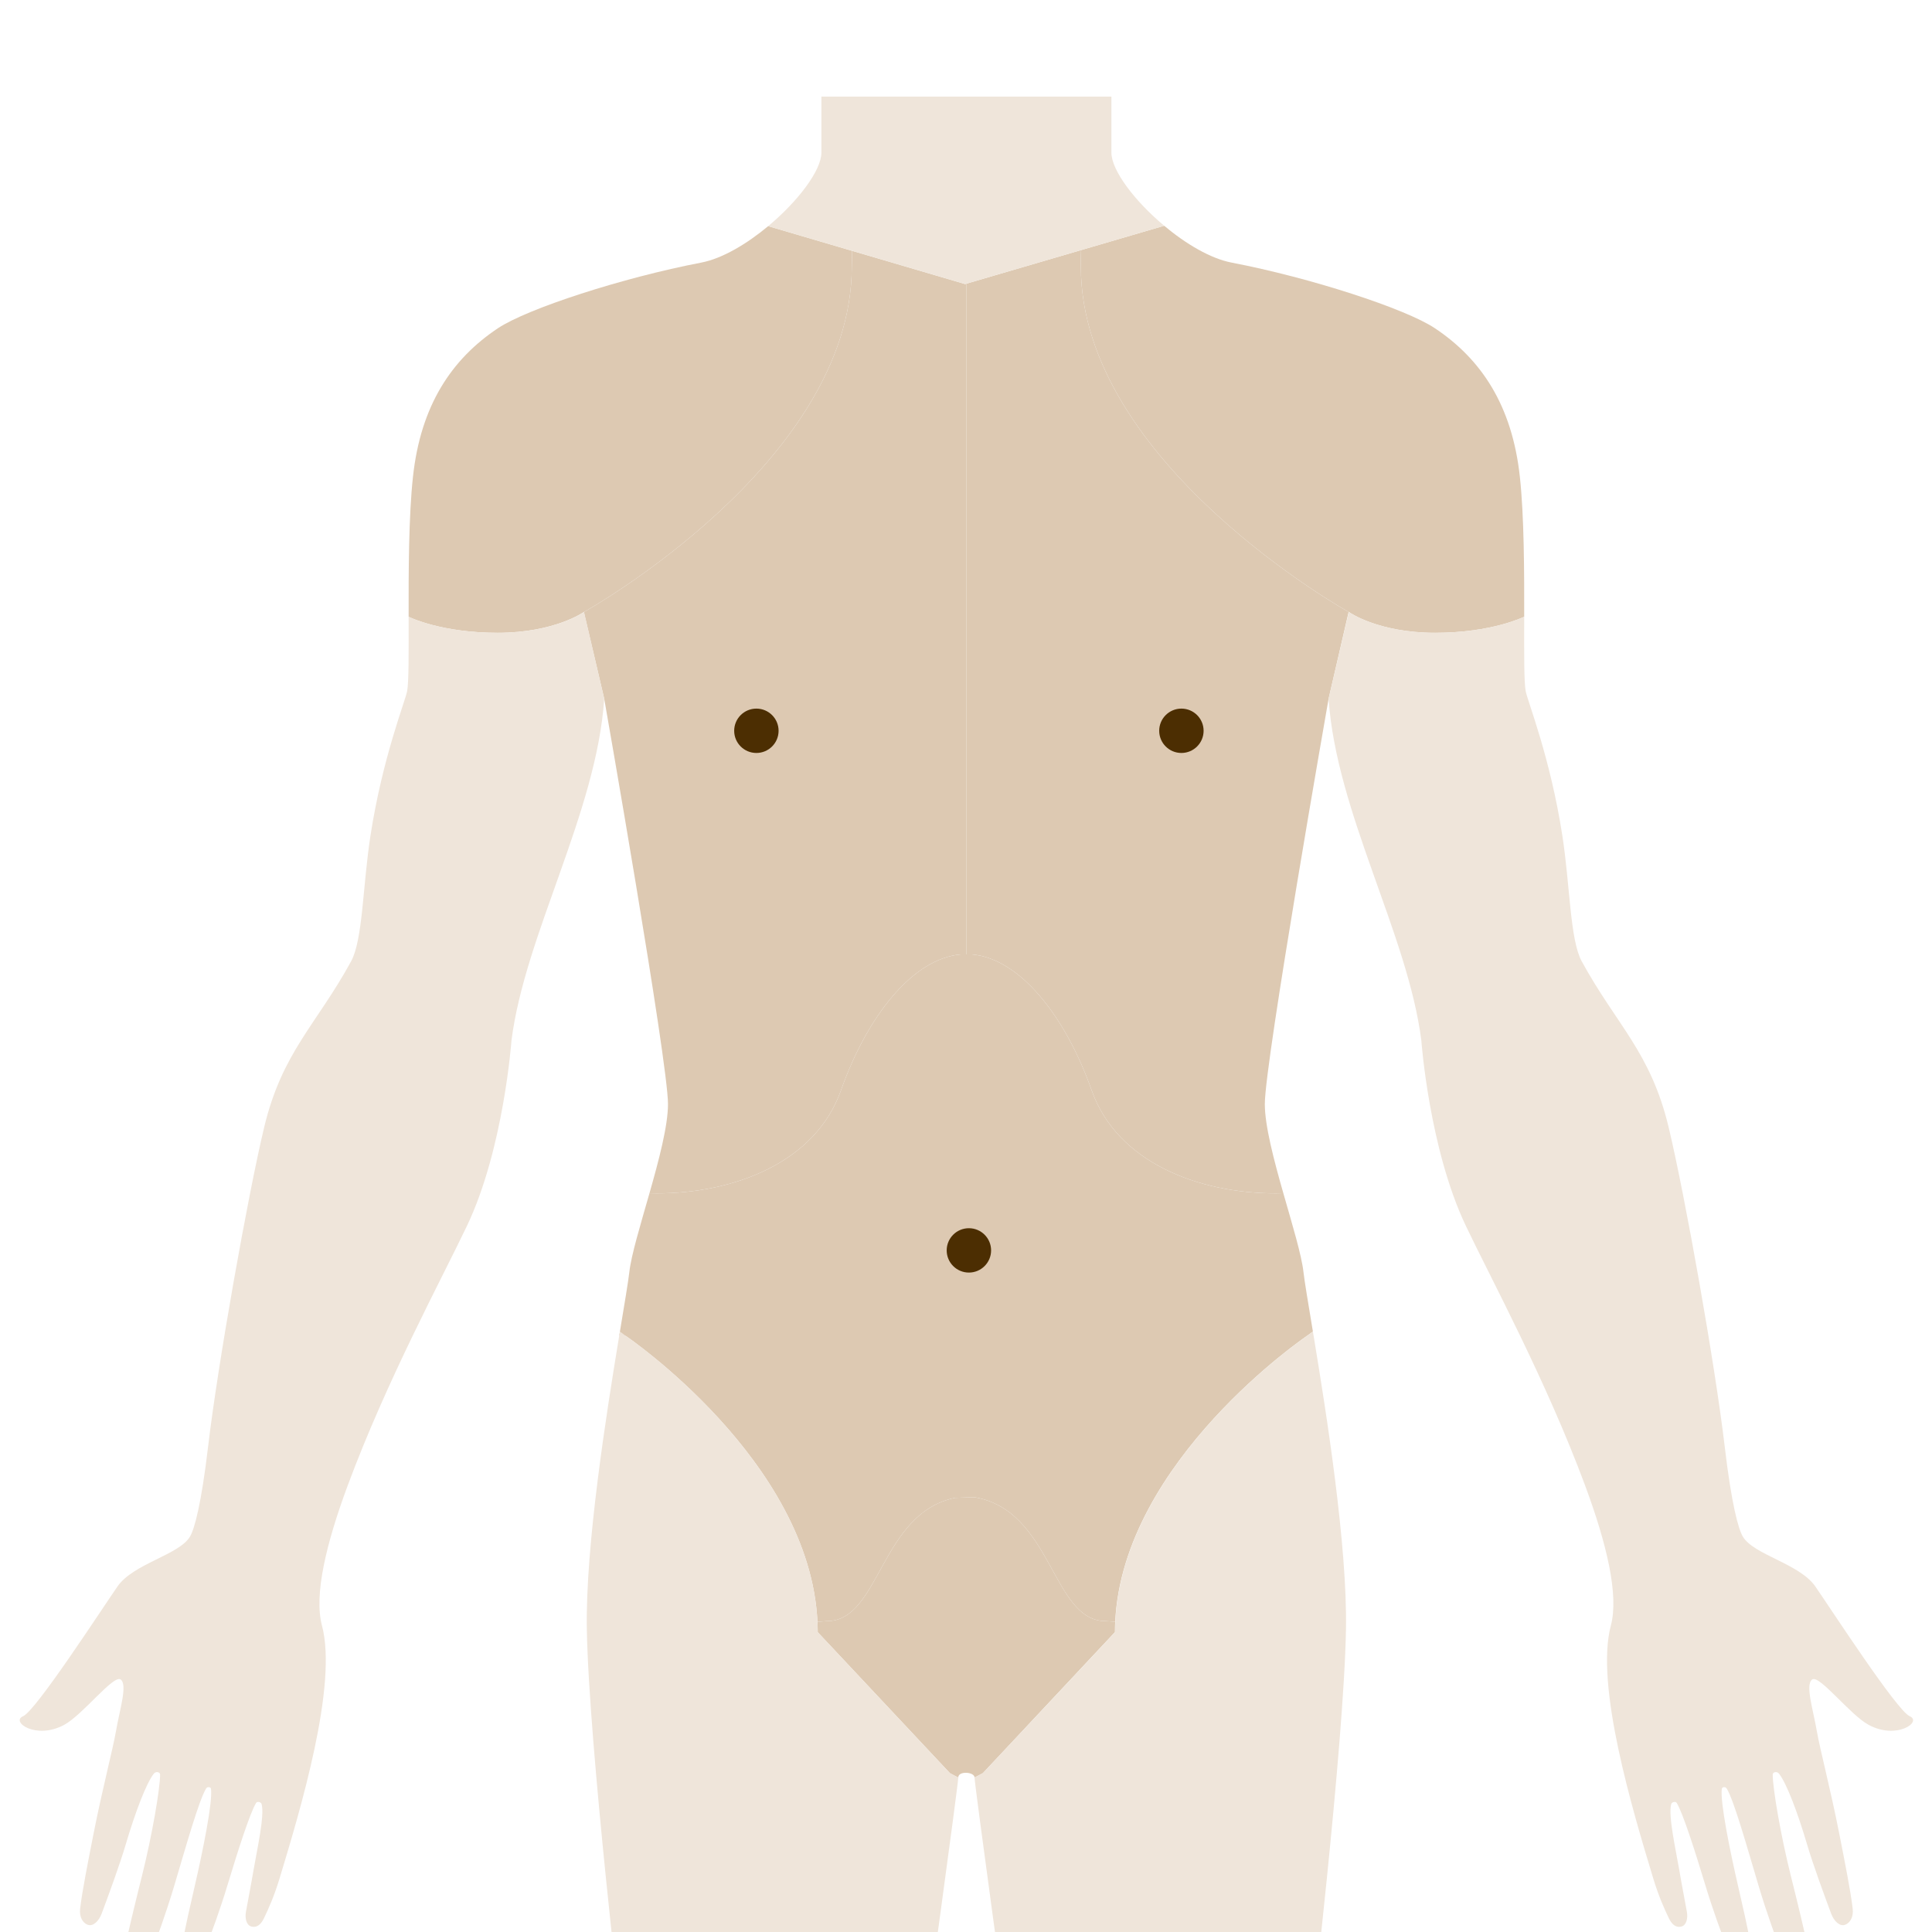
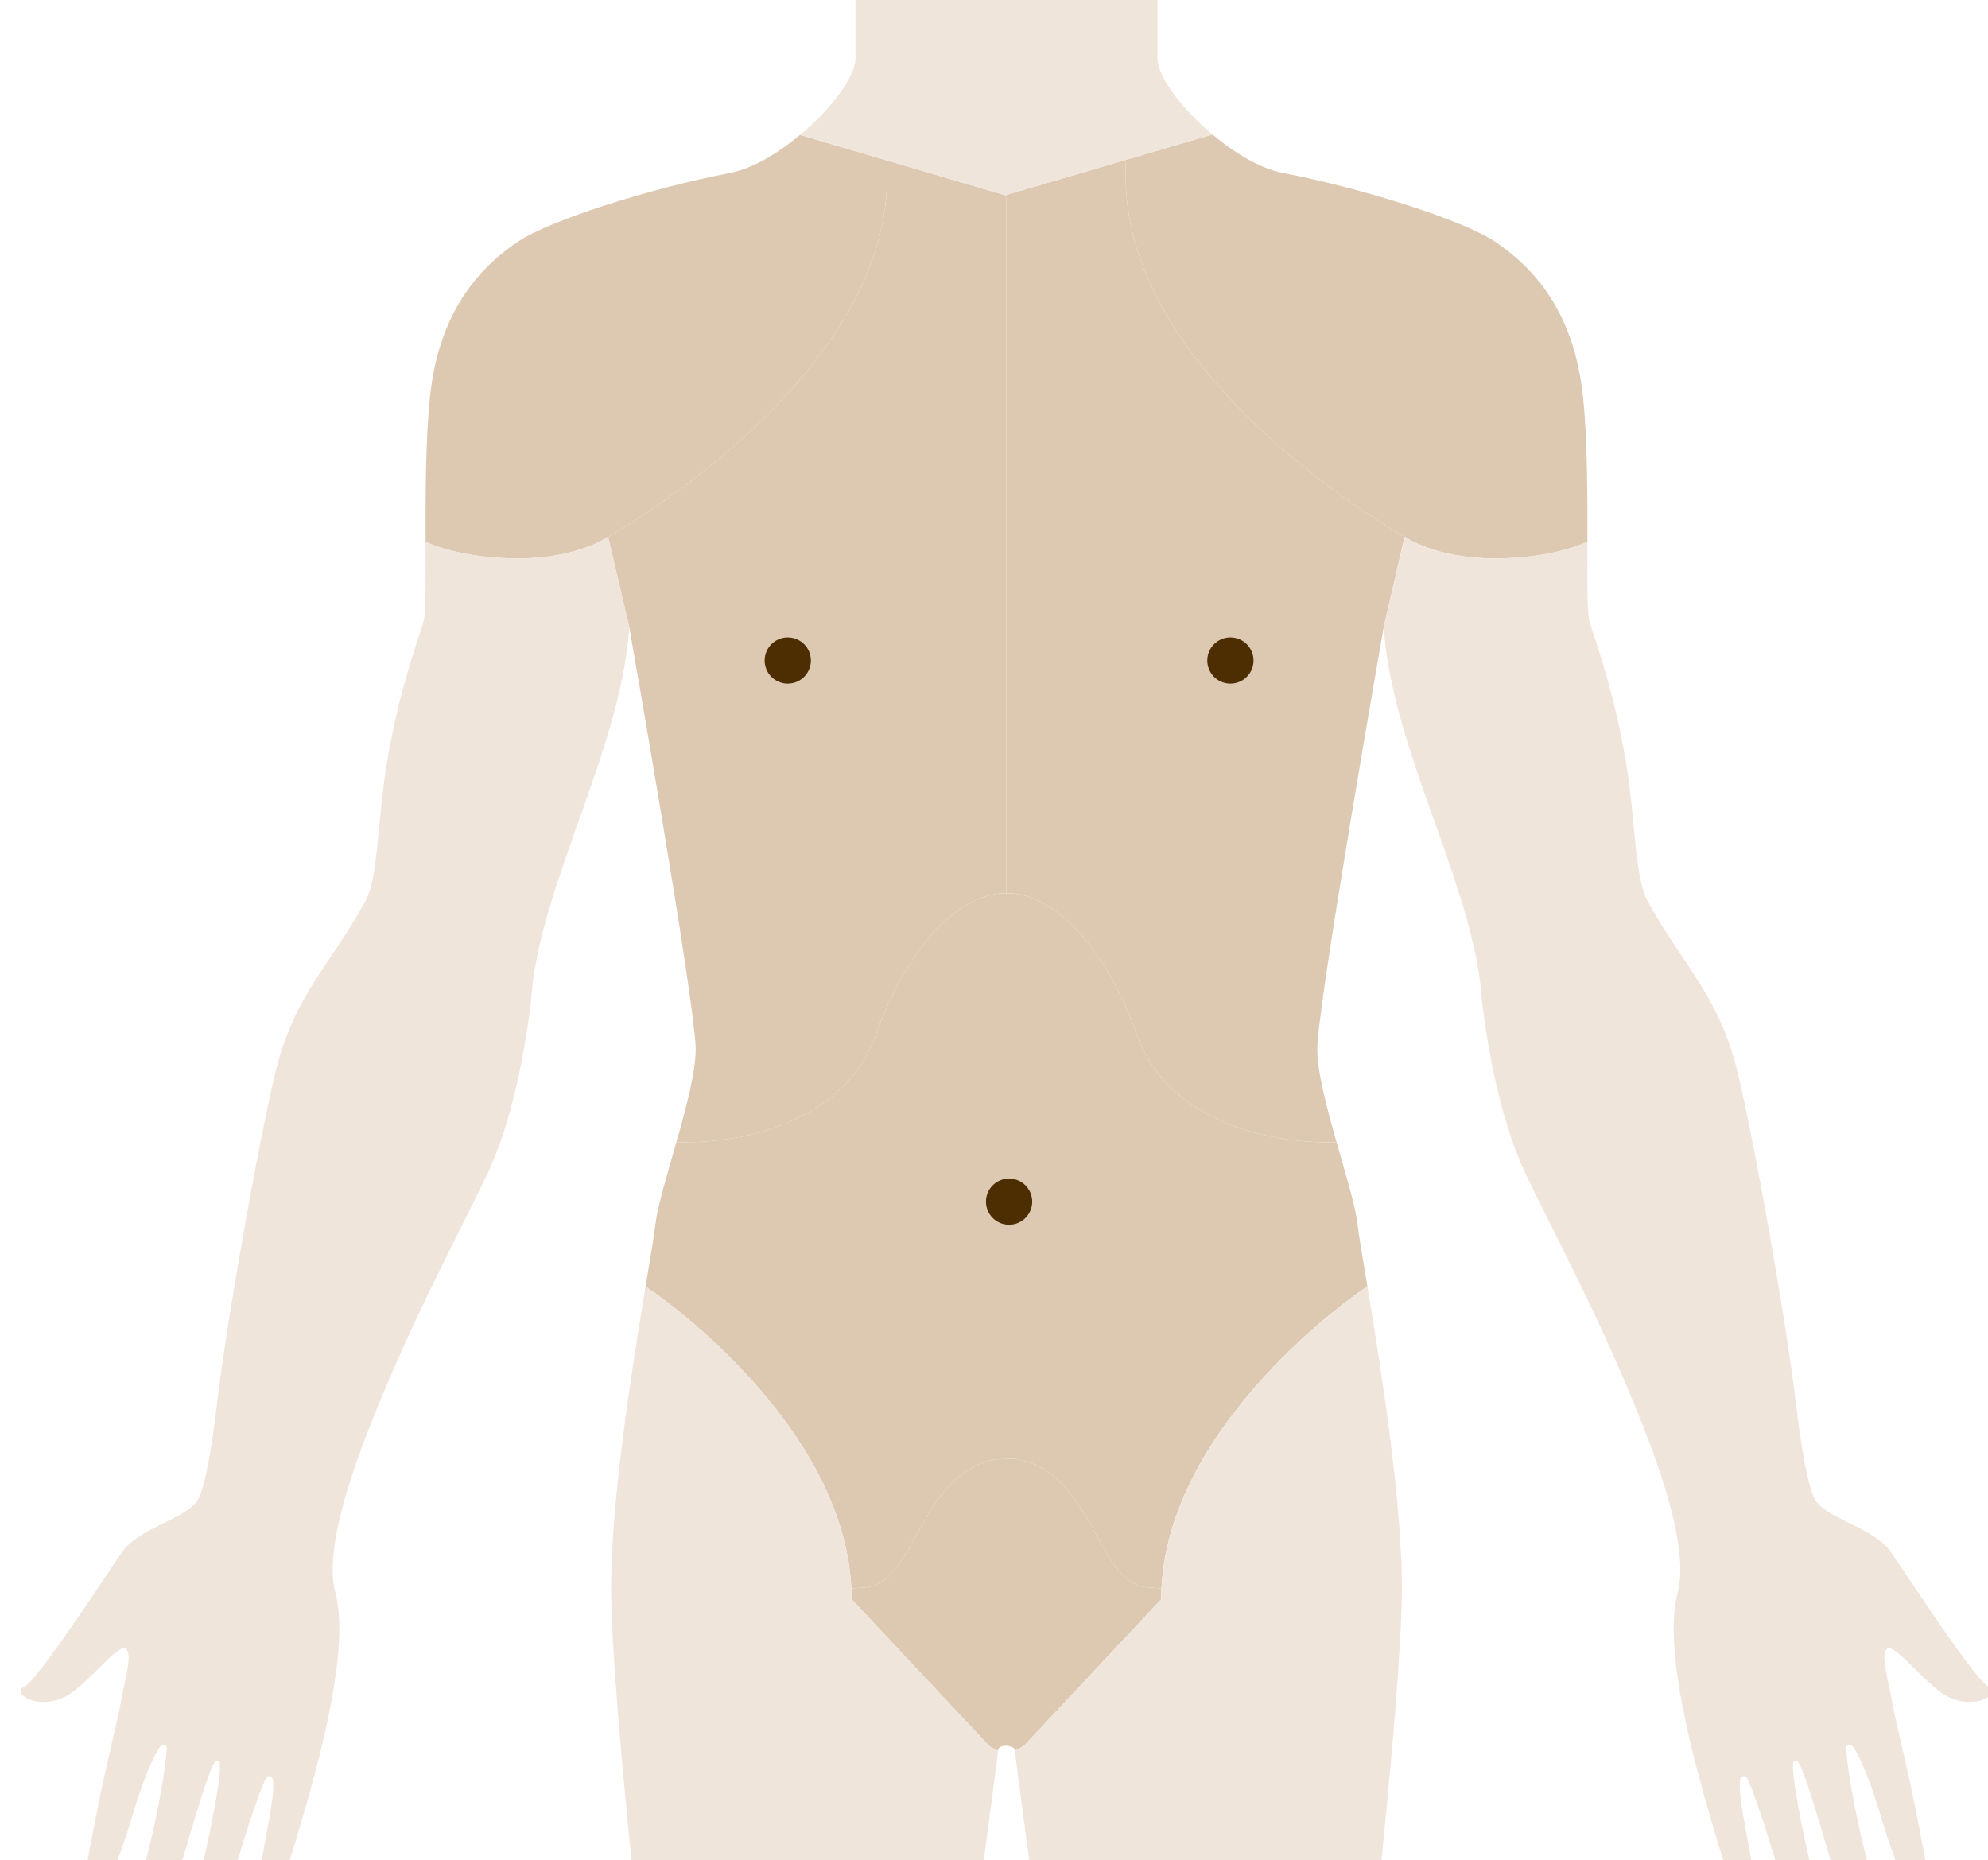
- <svg xmlns="http://www.w3.org/2000/svg" width="300px" height="300px" viewBox="0 0 500 450" version="1.1">
+ <svg xmlns="http://www.w3.org/2000/svg" id="torso" viewBox="0 0 494 462" version="1.1">
  <g id="torso">
    <g id="selections">
      <path id="chest_left" fill="#DDC9B2" d="M349.024,133.378c0,0-69.299-38.537-69.299-89.375l-0.099-4.235l-29.543,8.651v173.577             h1.438c12.409,1.077,24.207,15.954,31.008,35.195c6.592,18.656,27.64,26.649,47.668,26.649l1.927-0.046             c-2.435-8.545-4.79-17.433-4.79-23.055c0-10.988,16.502-104.896,16.502-104.896L349.024,133.378z" />
      <path id="chest_right" fill="#DDC9B2" d="M249.765,48.513l-29.228-8.596l-0.096,4.086c0,50.838-69.299,89.375-69.299,89.375             H151.1l5.274,22.467c0,0,16.502,93.907,16.502,104.896c0,5.624-2.357,14.517-4.793,23.064l1.887,0.036             c20.028,0,41.075-7.993,47.668-26.649c6.799-19.241,18.599-34.118,31.009-35.195h1.438V48.419L249.765,48.513z" />
      <path id="shoulder_left" fill="#DDC9B2" d="M349.024,133.378h0.043c0,0,7.509,5.39,22.343,5.39             c14.83,0,23.047-4.163,23.051-4.166c0.021-11.614-0.008-25.915-1.121-36.198c-2-18.481-10-30.47-22.002-38.463             c-7.649-5.094-32.257-13.074-52.604-16.982c-5.491-1.055-11.888-4.875-17.449-9.533l-21.658,6.343l0.099,4.235             C279.726,94.841,349.024,133.378,349.024,133.378z" />
      <path id="shoulder_right" fill="#DDC9B2" d="M151.1,133.378h0.043c0,0,69.299-38.537,69.299-89.375l0.096-4.086l-21.733-6.391             c-5.533,4.613-11.876,8.385-17.327,9.432c-20.347,3.908-44.954,11.889-52.604,16.982c-12.001,7.993-20.001,19.98-22.001,38.463             c-1.114,10.289-1.143,24.603-1.121,36.22c0.459,0.228,8.602,4.145,23.007,4.145C143.591,138.768,151.1,133.378,151.1,133.378z" />
      <path id="groin" fill="#DDC9B2" d="M252.147,362.472l-4.999,0.164c-19.405,4.047-19.373,31.898-33.116,31.898l-2.476,0.188             c0.043,0.891,0.072,1.783,0.072,2.682l34.219,36.488c0,0,2.156,1.204,2.156,1.104c0-1.76,4.203-1.425,4.203,0             c0,0.061,2.156-1.104,2.156-1.104l34.176-36.488c0-0.906,0.029-1.807,0.073-2.703l-2.477-0.166             C272.189,394.534,272.431,365.856,252.147,362.472z" />
      <path id="abdomen" fill="#DDC9B2" d="M337.337,304.197c-0.488-4.392-2.886-12.241-5.212-20.402l-1.927,0.046             c-20.028,0-41.076-7.993-47.668-26.649c-6.801-19.241-18.599-34.118-31.008-35.195h-2.876             c-12.41,1.077-24.21,15.954-31.009,35.195c-6.593,18.656-27.64,26.649-47.668,26.649l-1.887-0.036             c-2.325,8.157-4.721,16.002-5.209,20.393c-0.278,2.506-1.296,8.468-2.606,16.41l1.69,0.131c0,0,47.611,32.231,49.599,73.983             l2.476-0.188c13.743,0,13.711-27.852,33.116-31.898l4.999-0.164c20.283,3.385,20.042,32.062,33.988,32.062l2.477,0.166             c2.003-41.742,49.598-73.962,49.598-73.962l1.567-1.141C338.547,312.16,337.604,306.596,337.337,304.197z" />
    </g>
    <g id="Features">
      <path id="left_arm" fill="#EFE5DA" d="M349.067,133.378l-5.23,22.467c2,29.471,20.5,60.94,24.001,88.412             c0,0,2.001,27.973,11.501,47.953c6.442,13.546,20.769,39.977,30.881,67.223c5.611,15.122,8.769,28.375,6.669,36.25             c-4.128,15.474,5.616,47.793,11.014,65.599c1.369,4.5,2.907,7.914,4.022,10.205c0.732,1.51,1.792,2.487,3.22,2.102             c1.312-0.35,1.711-2.123,1.419-3.795c-0.508-2.876-1.329-7.015-2.012-11.068c-0.847-4.973-2.867-13.84-2.042-16.838             c0.142-0.52,1.128-0.785,1.432-0.282c1.594,2.648,4.717,12.404,7.331,21.057c1.965,6.514,4.232,12.729,5.814,16.659             c0.973,2.423,2.424,3.837,3.95,3.327c1.652-0.56,2.326-2.512,1.827-5.391c-0.63-3.606-1.783-8.684-3.066-14.223             c-2.066-8.938-4.67-21.717-4.191-25.098c0.067-0.482,0.928-0.625,1.265-0.073c1.914,3.149,5.336,15.436,8.311,25.384             c2.104,7.025,4.556,13.754,6.315,18.337c1.231,3.198,3.246,4.757,4.774,4.169c1.481-0.562,2.444-2.805,1.829-5.715             c-1.026-4.861-2.758-12.09-4.65-19.643c-2.624-10.481-4.653-22.432-4.677-26.118c-0.007-0.685,1.087-0.96,1.643-0.241             c1.99,2.564,4.837,10.11,7.261,18.33c1.55,5.24,4.461,13.151,6.202,17.827c0.767,2.07,2.285,3.448,3.649,2.931             c1.293-0.488,2.196-2.043,1.946-4.166c-0.539-4.6-2.07-12.256-3.504-19.547c-2.231-11.337-4.971-21.721-5.764-26.338             c-0.984-5.709-3.06-12.057-1.229-13.416c1.831-1.355,9.77,9.104,14.604,11.721c7.312,3.969,13.955-0.812,10.654-2.217             c-3.302-1.406-20.306-27.637-24.437-33.593c-4.135-5.955-16.029-8.167-18.791-12.958c-1.136-1.979-2.893-8.293-4.652-23.232             c-2.5-21.23-10.262-64.91-14.512-82.643c-4.671-19.492-13.501-26.474-22.501-42.957c-3.031-5.553-3-19.48-5.001-32.469             c-3.128-20.304-9.034-34.895-9.501-37.462c-0.444-2.438-0.396-9.987-0.379-19.246c0,0-8.218,4.166-23.052,4.166             S349.067,133.378,349.067,133.378" />
      <path id="right_arm" fill="#EFE5DA" d="M156.374,155.845c-2,29.471-20.5,60.94-24.001,88.412c0,0-2.001,27.973-11.501,47.953             c-6.442,13.546-20.769,39.977-30.881,67.223c-5.611,15.122-8.769,28.375-6.669,36.25c4.128,15.474-5.616,47.793-11.014,65.599             c-1.369,4.5-2.907,7.914-4.022,10.205c-0.732,1.51-1.792,2.487-3.22,2.102c-1.312-0.35-1.711-2.123-1.419-3.795             c0.508-2.876,1.329-7.015,2.012-11.068c0.847-4.973,2.867-13.84,2.042-16.838c-0.142-0.52-1.128-0.785-1.432-0.282             c-1.594,2.648-4.717,12.404-7.331,21.057c-1.965,6.514-4.232,12.729-5.814,16.659c-0.973,2.423-2.424,3.837-3.95,3.327             c-1.652-0.56-2.326-2.512-1.827-5.391c0.63-3.606,1.783-8.684,3.066-14.223c2.066-8.938,4.67-21.717,4.191-25.098             c-0.067-0.482-0.928-0.625-1.265-0.073c-1.914,3.149-5.336,15.436-8.311,25.384c-2.104,7.025-4.556,13.754-6.315,18.337             c-1.231,3.198-3.246,4.757-4.774,4.169c-1.481-0.562-2.444-2.805-1.829-5.715c1.026-4.861,2.758-12.09,4.65-19.643             c2.624-10.481,4.653-22.432,4.677-26.118c0.007-0.685-1.087-0.96-1.643-0.241c-1.99,2.564-4.837,10.11-7.261,18.33             c-1.55,5.24-4.461,13.151-6.202,17.827c-0.767,2.07-2.285,3.448-3.649,2.931c-1.293-0.488-2.196-2.043-1.946-4.166             c0.539-4.6,2.07-12.256,3.504-19.547c2.231-11.337,4.971-21.721,5.764-26.338c0.984-5.709,3.06-12.057,1.229-13.416             c-1.831-1.355-9.77,9.104-14.604,11.721c-7.312,3.969-13.955-0.812-10.654-2.217c3.302-1.406,20.306-27.637,24.437-33.593             c4.135-5.955,16.029-8.167,18.791-12.958c1.136-1.979,2.893-8.293,4.652-23.232c2.5-21.23,10.262-64.91,14.512-82.643             c4.671-19.492,13.501-26.474,22.501-42.957c3.031-5.553,3-19.48,5.001-32.469c3.128-20.304,9.034-34.895,9.501-37.462             c0.444-2.438,0.396-9.987,0.379-19.246c0,0,8.218,4.166,23.052,4.166s22.343-5.39,22.343-5.39L156.374,155.845z" />
      <path id="neck" fill="#EFE5DA" d="M301.285,33.425c-7.609-6.374-13.654-14.322-13.654-18.939c0-11.488,0-14.485,0-14.485H212.58             c0,0,0,2.997,0,14.485c0,4.643-6.109,12.65-13.776,19.041l50.961,14.986L301.285,33.425z" />
      <g id="navel-nipples">
        <ellipse fill="#4C2E02" cx="250.749" cy="298.6" rx="5.746" ry="5.74" />
        <ellipse fill="#4C2E02" cx="195.752" cy="164.127" rx="5.746" ry="5.74" />
        <ellipse fill="#4C2E02" cx="305.746" cy="164.127" rx="5.746" ry="5.74" />
      </g>
      <path id="right_leg" fill="#EFE5DA" d="M339.95,320.644l-0.173-1.046l-1.524,1.141c0,0-49.671,33.618-49.671,76.665             l-34.219,36.488l-2.156,1.104c0,1.759,9.122,68.004,9.122,68.004h77.508c0,0,9-76.425,9.501-106.394             C348.697,375.003,343.343,341.2,339.95,320.644" />
      <path id="right_leg" fill="#EFE5DA" d="M160.261,320.644l0.173-1.046l1.524,1.141c0,0,49.671,33.618,49.671,76.665             l34.219,36.488l2.156,1.104c0,1.759-9.122,68.004-9.122,68.004h-77.508c0,0-9-76.425-9.501-106.394             C151.514,375.003,156.868,341.2,160.261,320.644" />
    </g>
  </g>
</svg>
